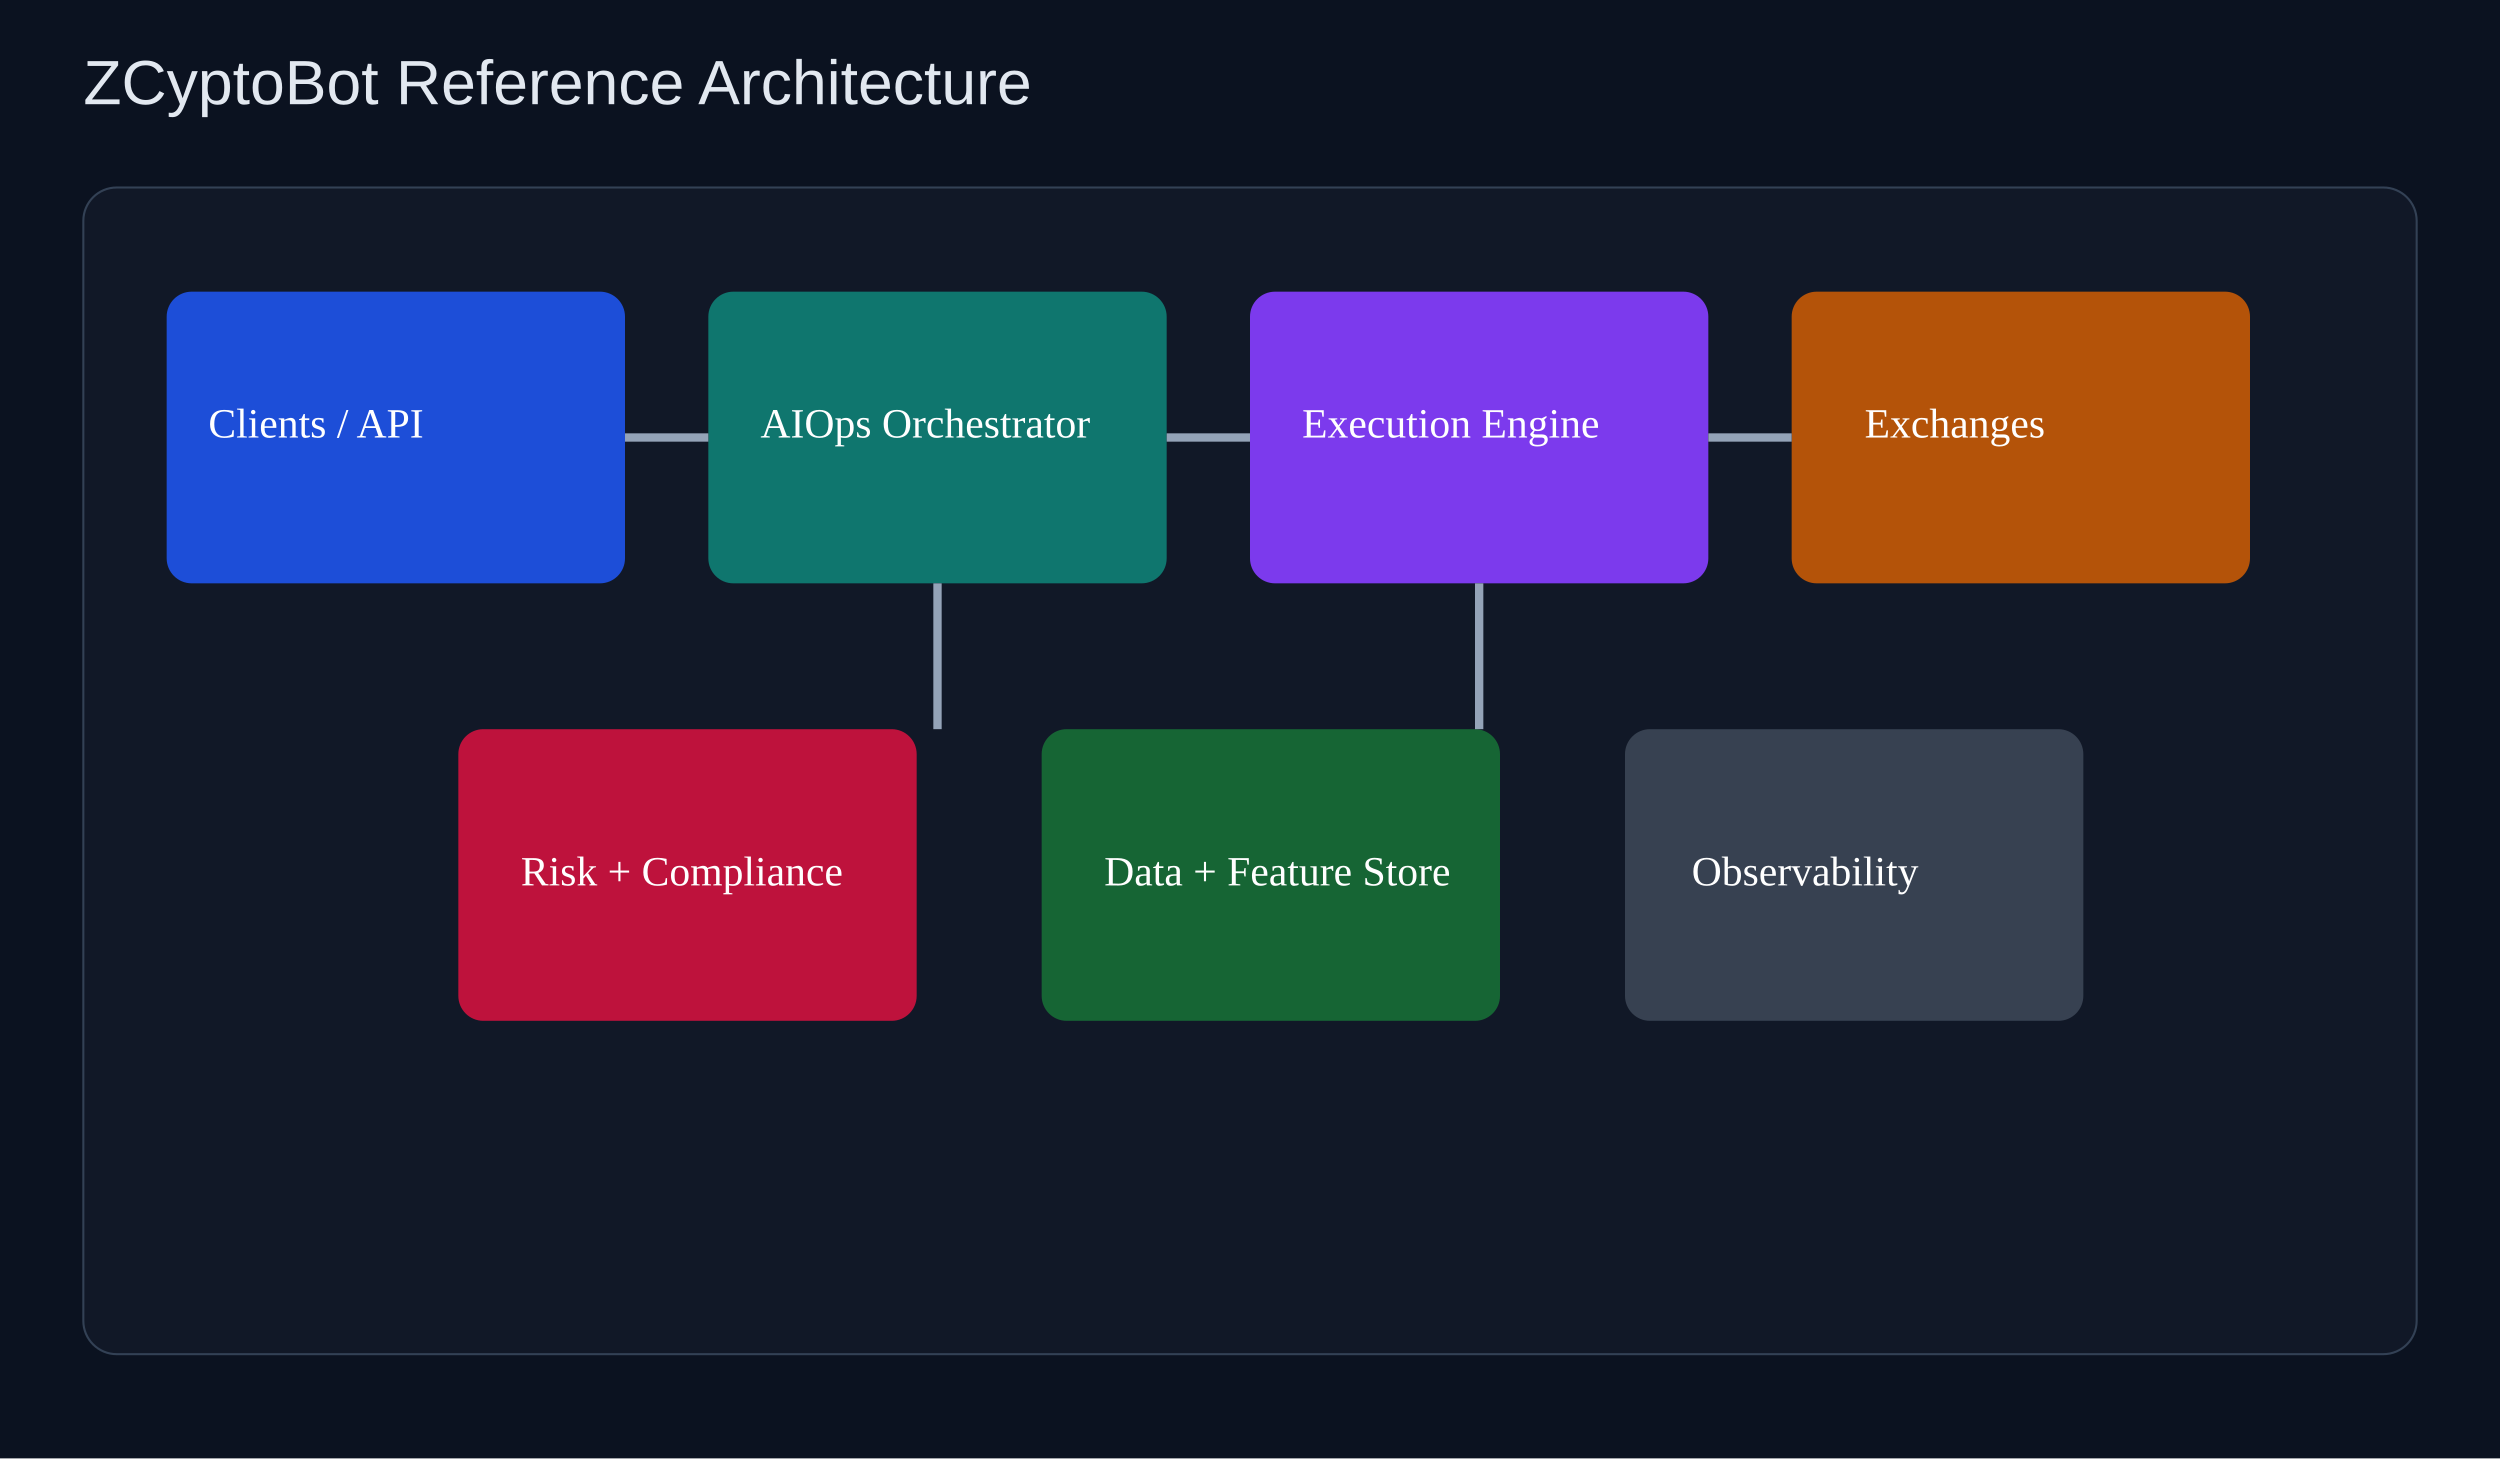
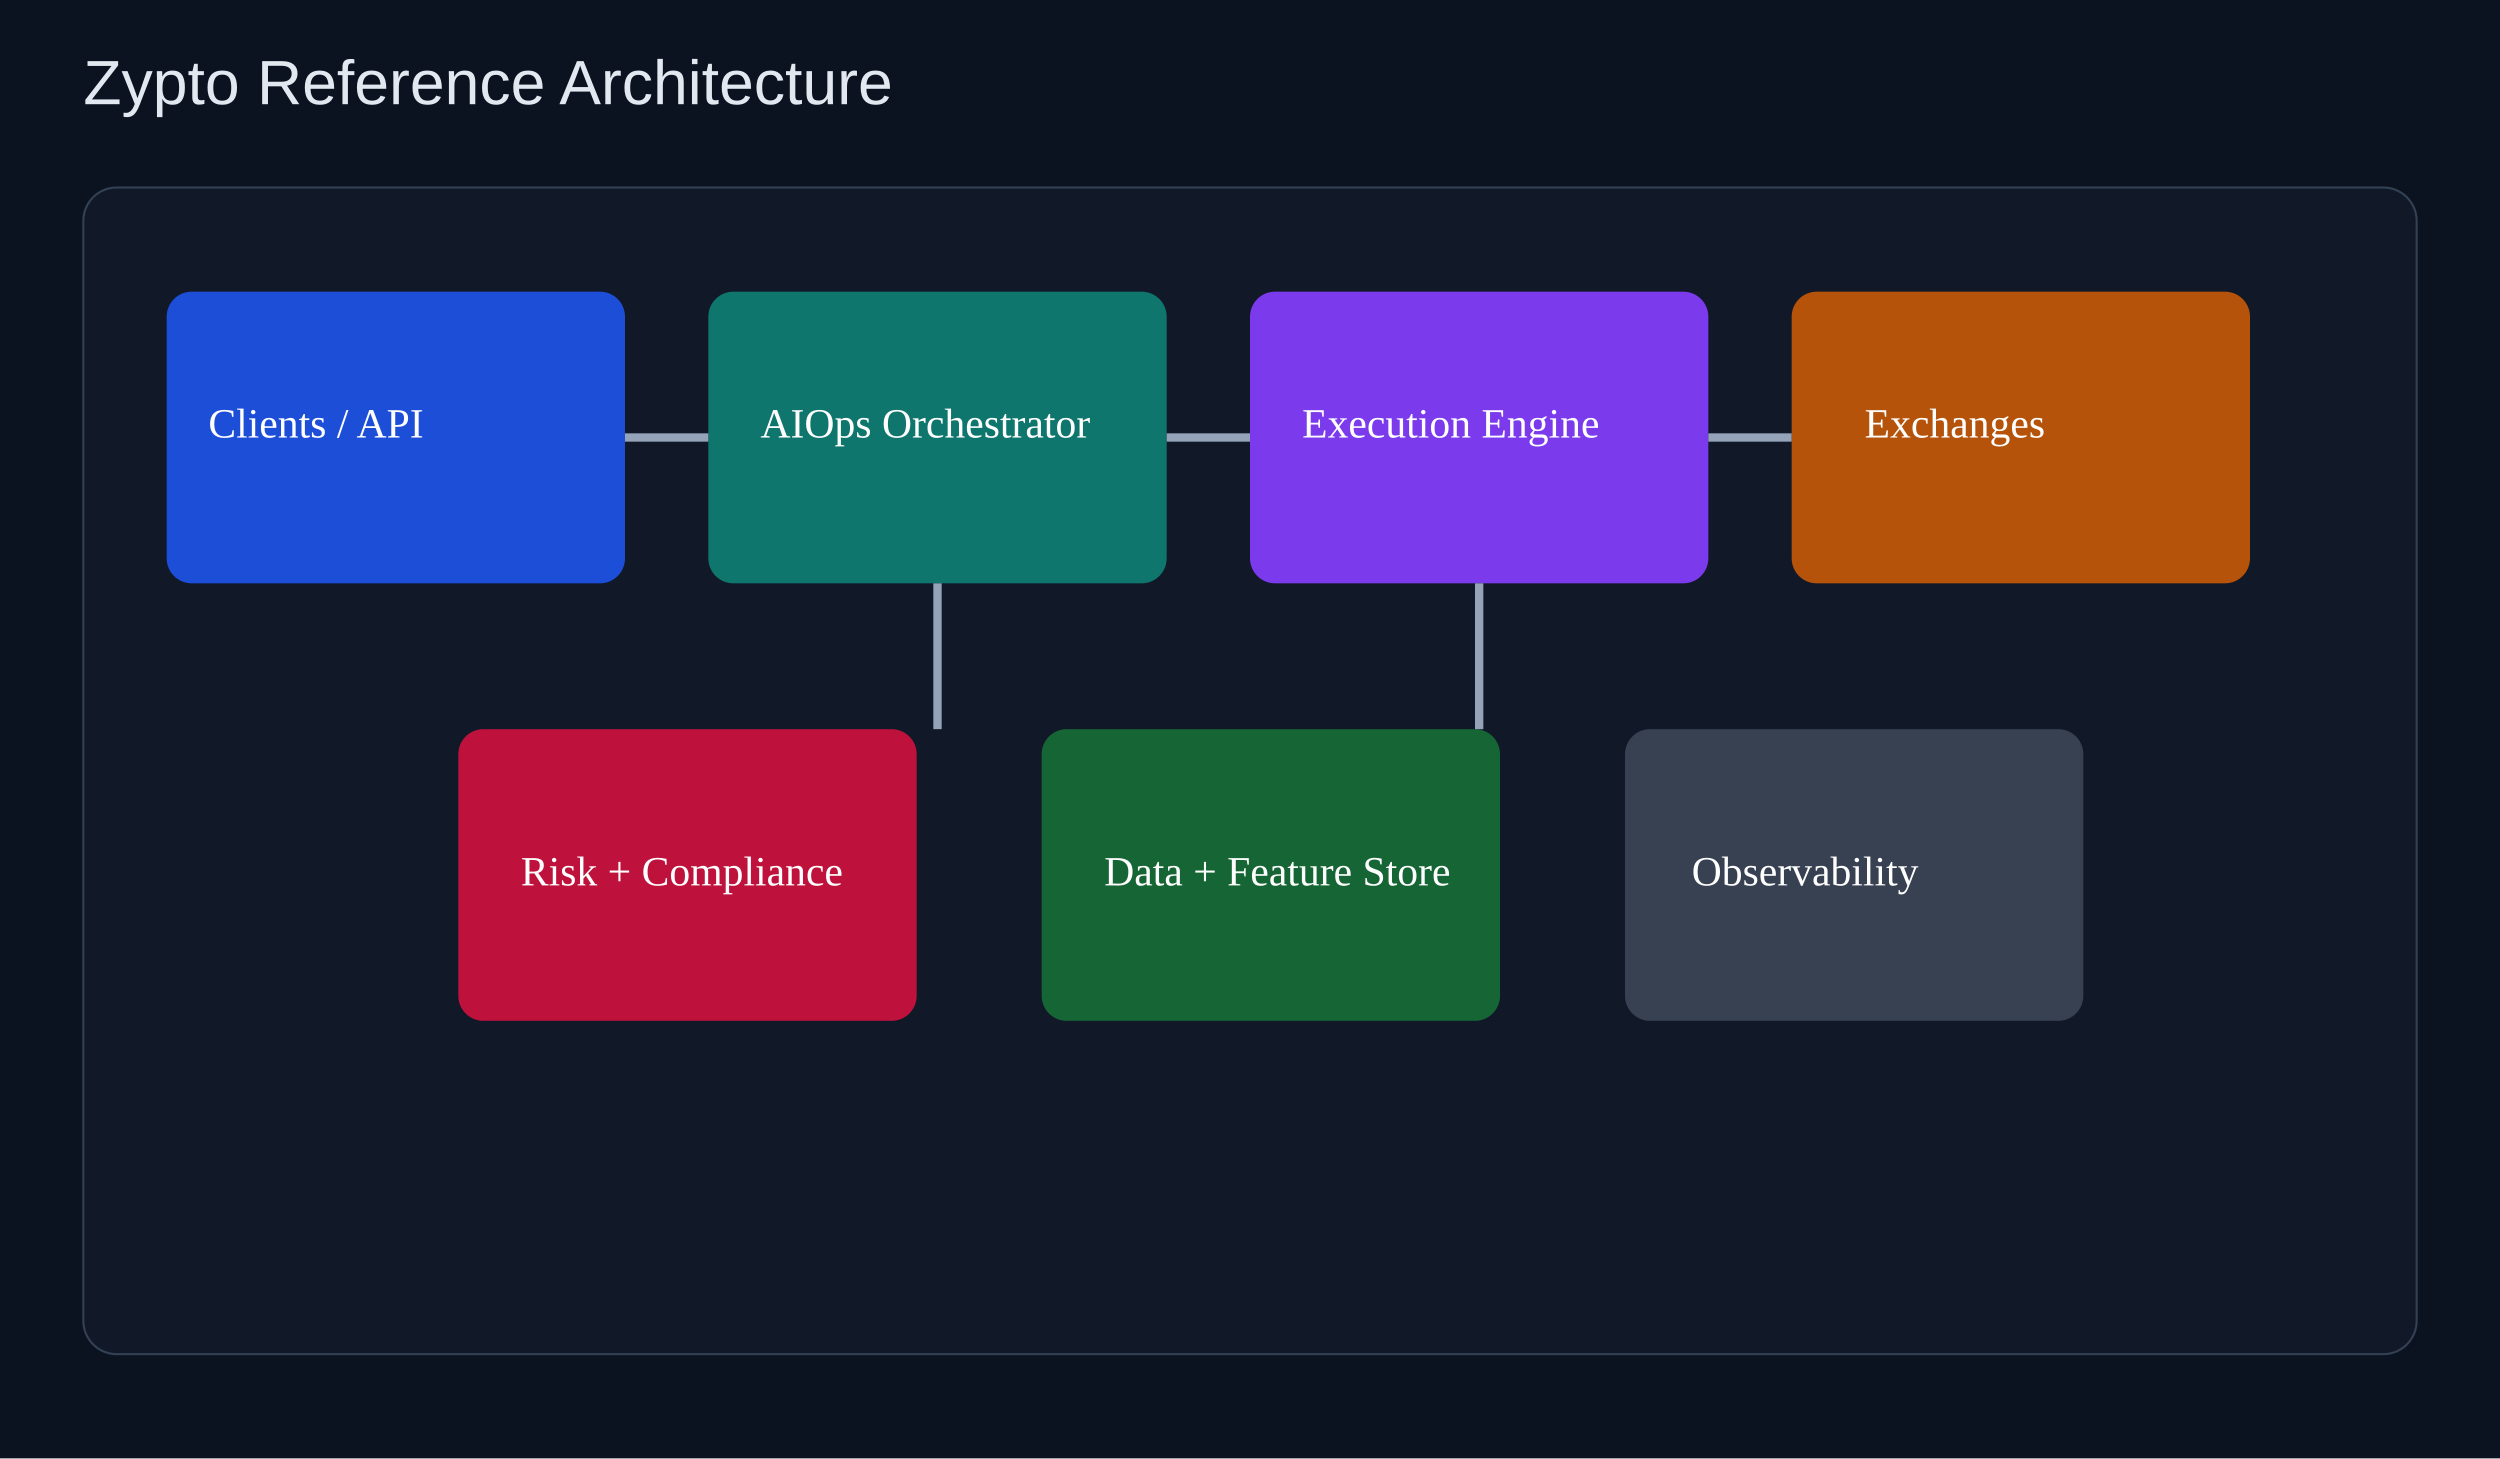
<svg xmlns="http://www.w3.org/2000/svg" width="1200" height="700" viewBox="0 0 1200 700">
  <rect width="1200" height="700" fill="#0b1220" />
-   <text x="40" y="50" fill="#e2e8f0" font-size="30" font-family="Arial">ZCyptoBot Reference Architecture</text>
+   <text x="40" y="50" fill="#e2e8f0" font-size="30" font-family="Arial">Zypto Reference Architecture</text>
  <rect x="40" y="90" width="1120" height="560" rx="16" fill="#111827" stroke="#334155" />
  <rect x="80" y="140" width="220" height="140" rx="12" fill="#1d4ed8" />
  <text x="100" y="210" fill="white" font-size="20">Clients / API</text>
  <rect x="340" y="140" width="220" height="140" rx="12" fill="#0f766e" />
  <text x="365" y="210" fill="white" font-size="20">AIOps Orchestrator</text>
  <rect x="600" y="140" width="220" height="140" rx="12" fill="#7c3aed" />
  <text x="625" y="210" fill="white" font-size="20">Execution Engine</text>
  <rect x="860" y="140" width="220" height="140" rx="12" fill="#b45309" />
  <text x="895" y="210" fill="white" font-size="20">Exchanges</text>
  <rect x="220" y="350" width="220" height="140" rx="12" fill="#be123c" />
  <text x="250" y="425" fill="white" font-size="20">Risk + Compliance</text>
  <rect x="500" y="350" width="220" height="140" rx="12" fill="#166534" />
  <text x="530" y="425" fill="white" font-size="20">Data + Feature Store</text>
  <rect x="780" y="350" width="220" height="140" rx="12" fill="#374151" />
  <text x="812" y="425" fill="white" font-size="20">Observability</text>
  <line x1="300" y1="210" x2="340" y2="210" stroke="#94a3b8" stroke-width="4" />
  <line x1="560" y1="210" x2="600" y2="210" stroke="#94a3b8" stroke-width="4" />
  <line x1="820" y1="210" x2="860" y2="210" stroke="#94a3b8" stroke-width="4" />
  <line x1="450" y1="350" x2="450" y2="280" stroke="#94a3b8" stroke-width="4" />
  <line x1="710" y1="350" x2="710" y2="280" stroke="#94a3b8" stroke-width="4" />
</svg>
